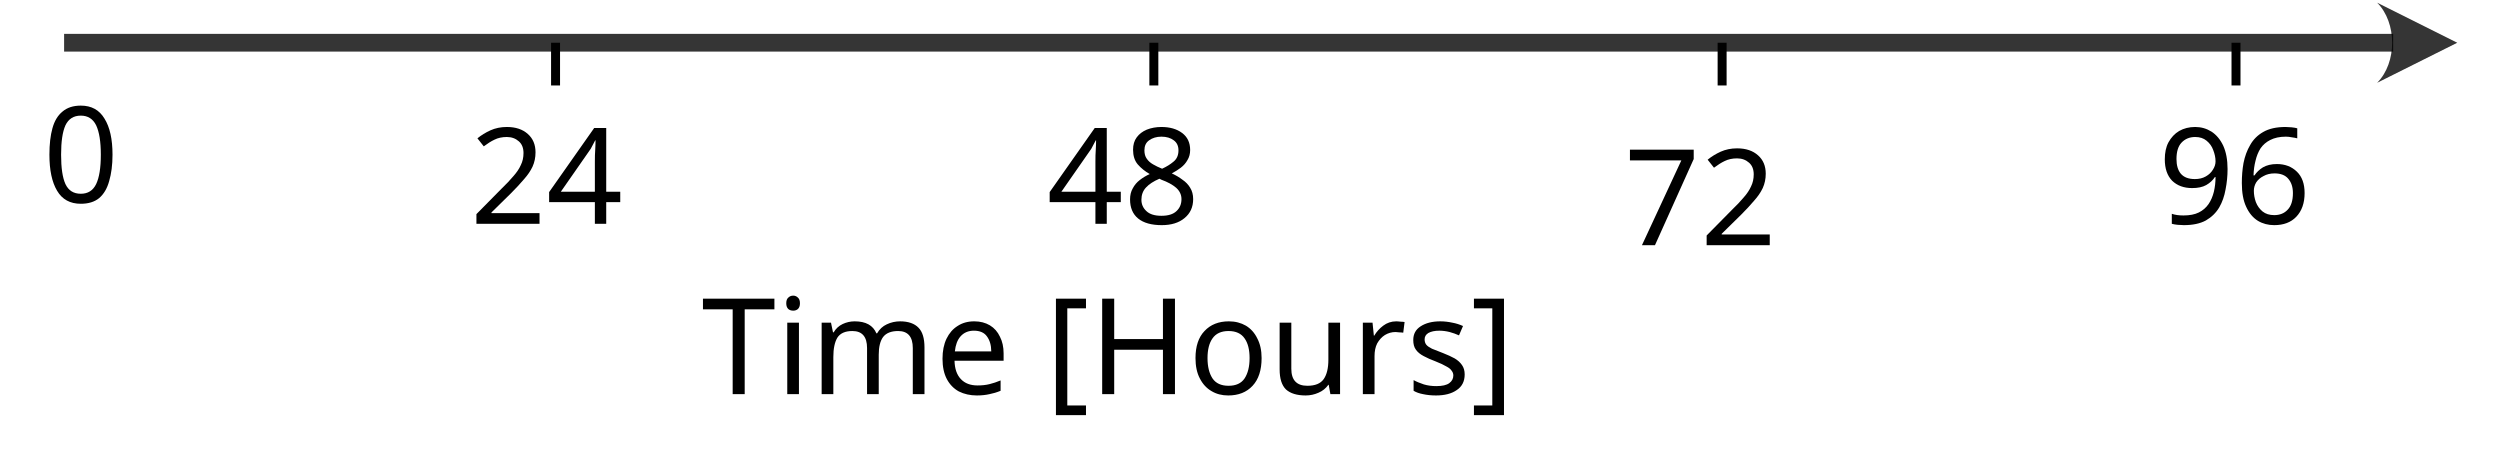
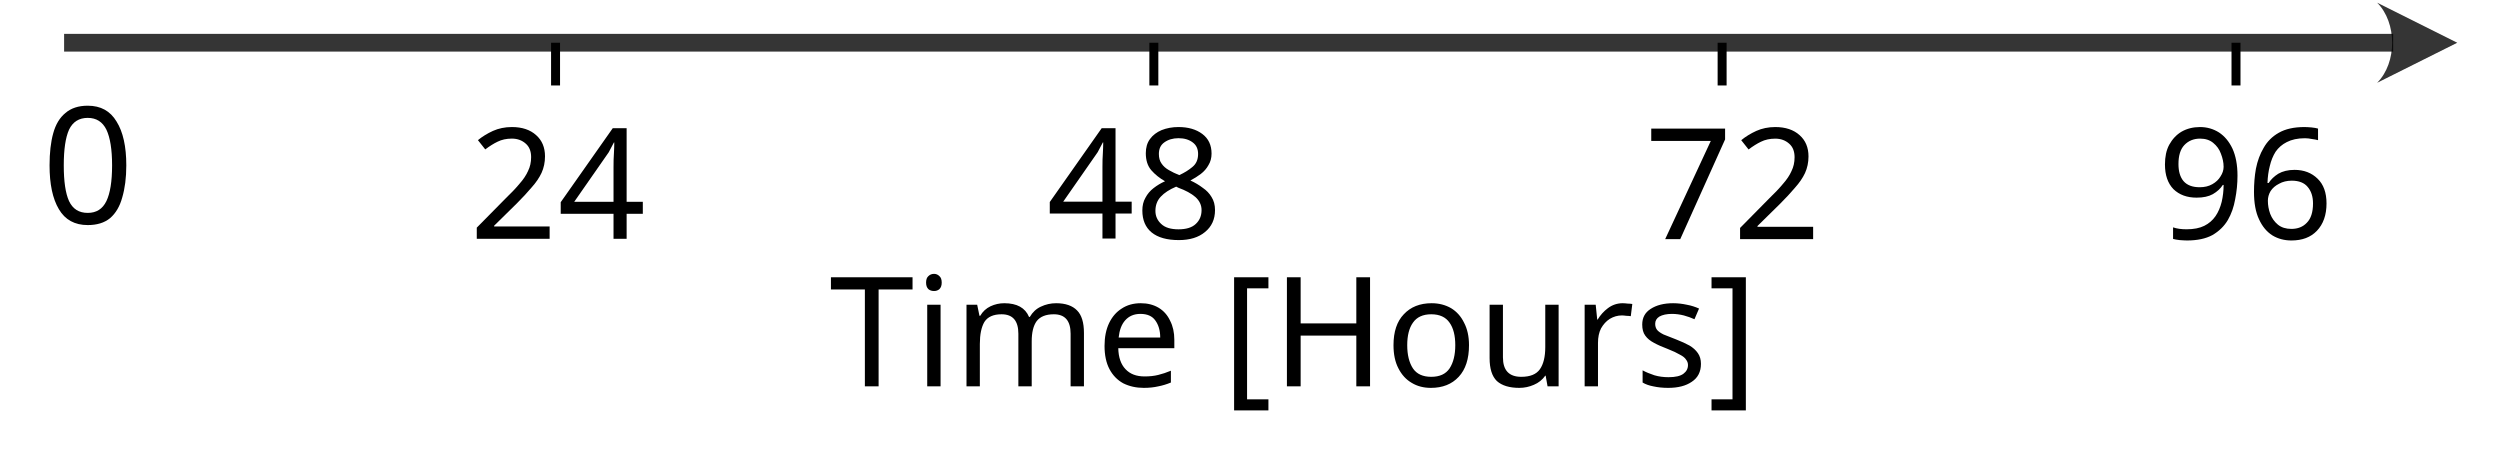
<svg xmlns="http://www.w3.org/2000/svg" width="100%" height="100%" viewBox="0 0 117 21" version="1.1" xml:space="preserve" style="fill-rule:evenodd;clip-rule:evenodd;stroke-linejoin:round;stroke-miterlimit:1.5;">
  <rect id="Artboard1" x="0" y="0" width="117" height="21" style="fill:none;" />
  <g>
    <path d="M111.25,0.125L115,2L111.25,3.875C112.187,2.938 112.187,1.063 111.25,0.125Z" style="fill-opacity:0.79;" />
    <path d="M3,2L112,2" style="fill:none;stroke:black;stroke-opacity:0.79;stroke-width:0.83px;" />
    <g transform="matrix(1,0,0,1,4,0)">
      <path d="M22,2L22,4" style="fill:none;stroke:black;stroke-width:0.42px;" />
    </g>
    <g transform="matrix(1,0,0,1,20,0)">
      <path d="M60.595,2L60.595,4" style="fill:none;stroke:black;stroke-width:0.42px;" />
    </g>
    <path d="M104.645,2L104.645,4" style="fill:none;stroke:black;stroke-width:0.42px;" />
    <g transform="matrix(1,0,0,1,13,0)">
      <path d="M41,2L41,4" style="fill:none;stroke:black;stroke-width:0.42px;" />
    </g>
  </g>
-   <g transform="matrix(1,0,0,1,101,10.474)">
+   <g transform="matrix(1.15559,0,0,1.15559,100.959,11.182)">
    <text x="0px" y="0px" style="font-family:'MicrosoftSansSerif', 'Microsoft Sans Serif', sans-serif;font-size:6.25px;">96</text>
  </g>
-   <g transform="matrix(1,0,0,1,76,11.474)">
+   <g transform="matrix(1.15792,0,0,1.15792,76.9528,11.1926)">
    <text x="0px" y="0px" style="font-family:'MicrosoftSansSerif', 'Microsoft Sans Serif', sans-serif;font-size:6.25px;">72</text>
  </g>
-   <g transform="matrix(1,0,0,1,49,10.474)">
+   <g transform="matrix(1.15163,0,0,1.15163,48.9857,11.164)">
    <text x="0px" y="0px" style="font-family:'MicrosoftSansSerif', 'Microsoft Sans Serif', sans-serif;font-size:6.25px;">48</text>
  </g>
-   <g transform="matrix(1,0,0,1,2,9.474)">
+   <g transform="matrix(1.21615,0,0,1.21615,1.93931,10.4575)">
    <text x="0px" y="0px" style="font-family:'MicrosoftSansSerif', 'Microsoft Sans Serif', sans-serif;font-size:6.25px;">0</text>
  </g>
-   <g transform="matrix(1,0,0,1,22,10.474)">
+   <g transform="matrix(1.15457,0,0,1.15457,21.9703,11.1773)">
    <text x="0px" y="0px" style="font-family:'MicrosoftSansSerif', 'Microsoft Sans Serif', sans-serif;font-size:6.25px;">24</text>
  </g>
-   <g transform="matrix(1,0,0,1,32.836,18.445)">
+   <g transform="matrix(1.14217,0,0,1.14217,38.8165,18.0811)">
    <text x="0px" y="0px" style="font-family:'MicrosoftSansSerif', 'Microsoft Sans Serif', sans-serif;font-size:6.25px;">Time [Hours]</text>
  </g>
</svg>
